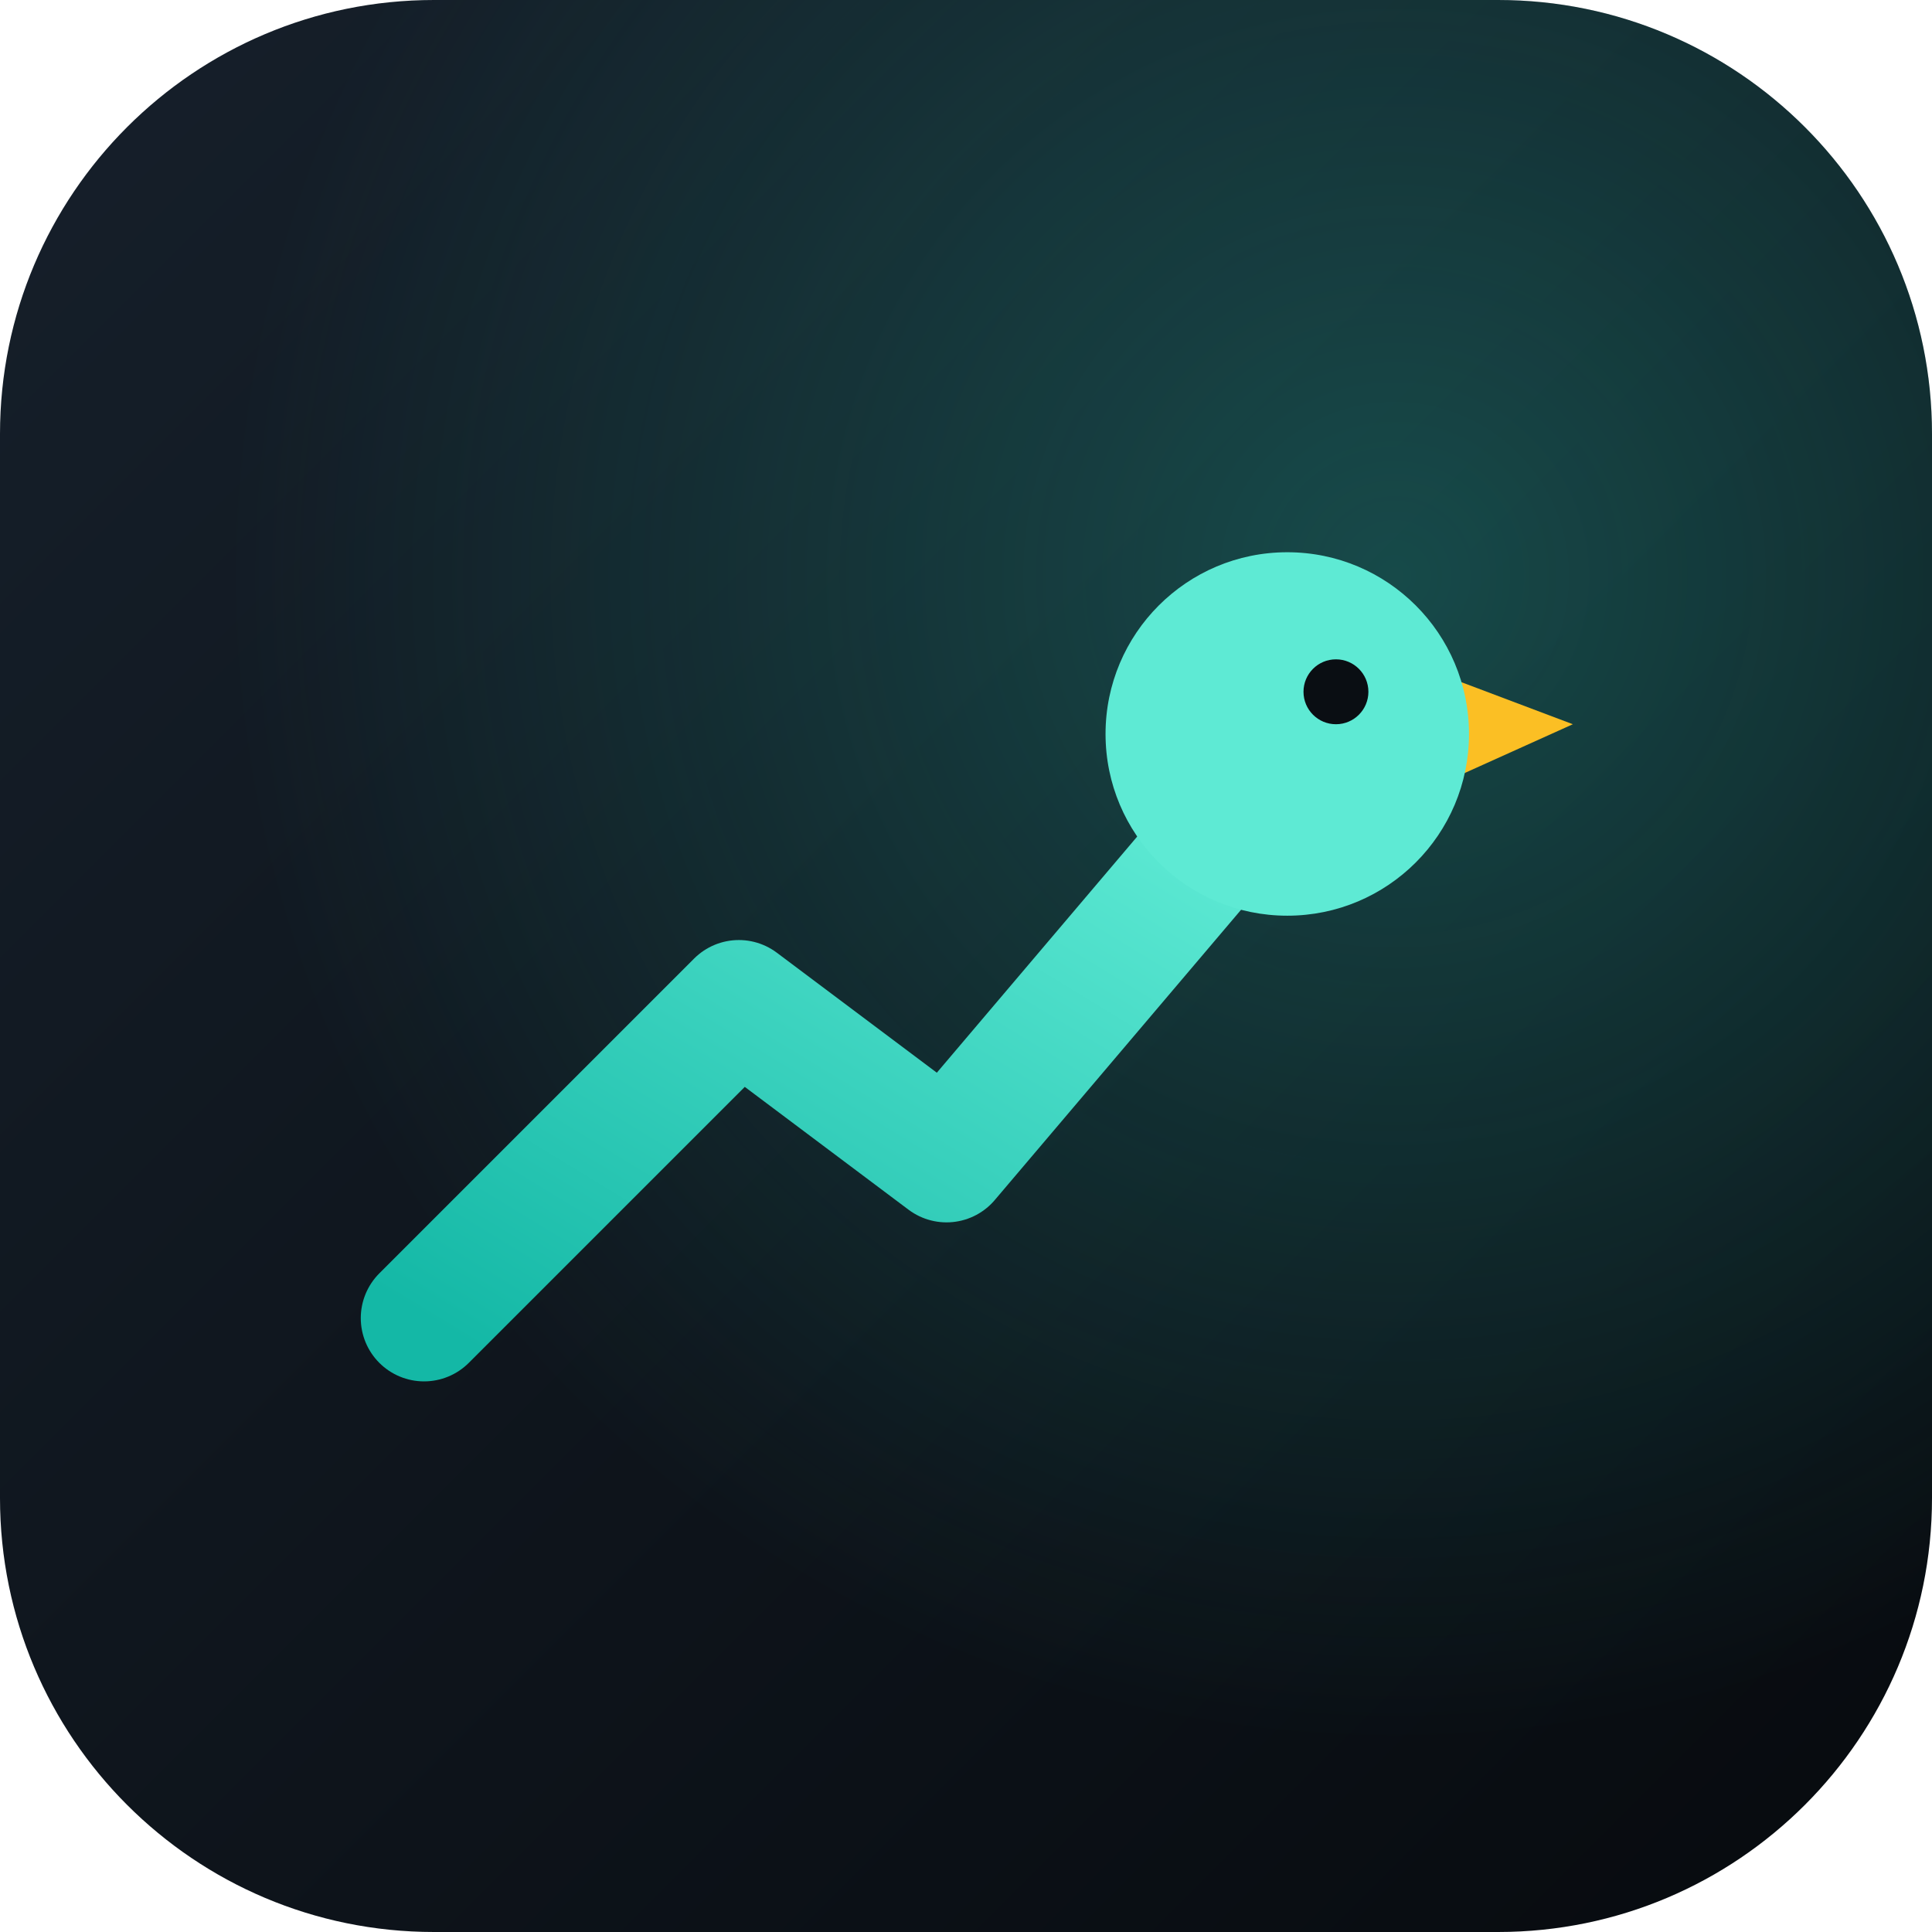
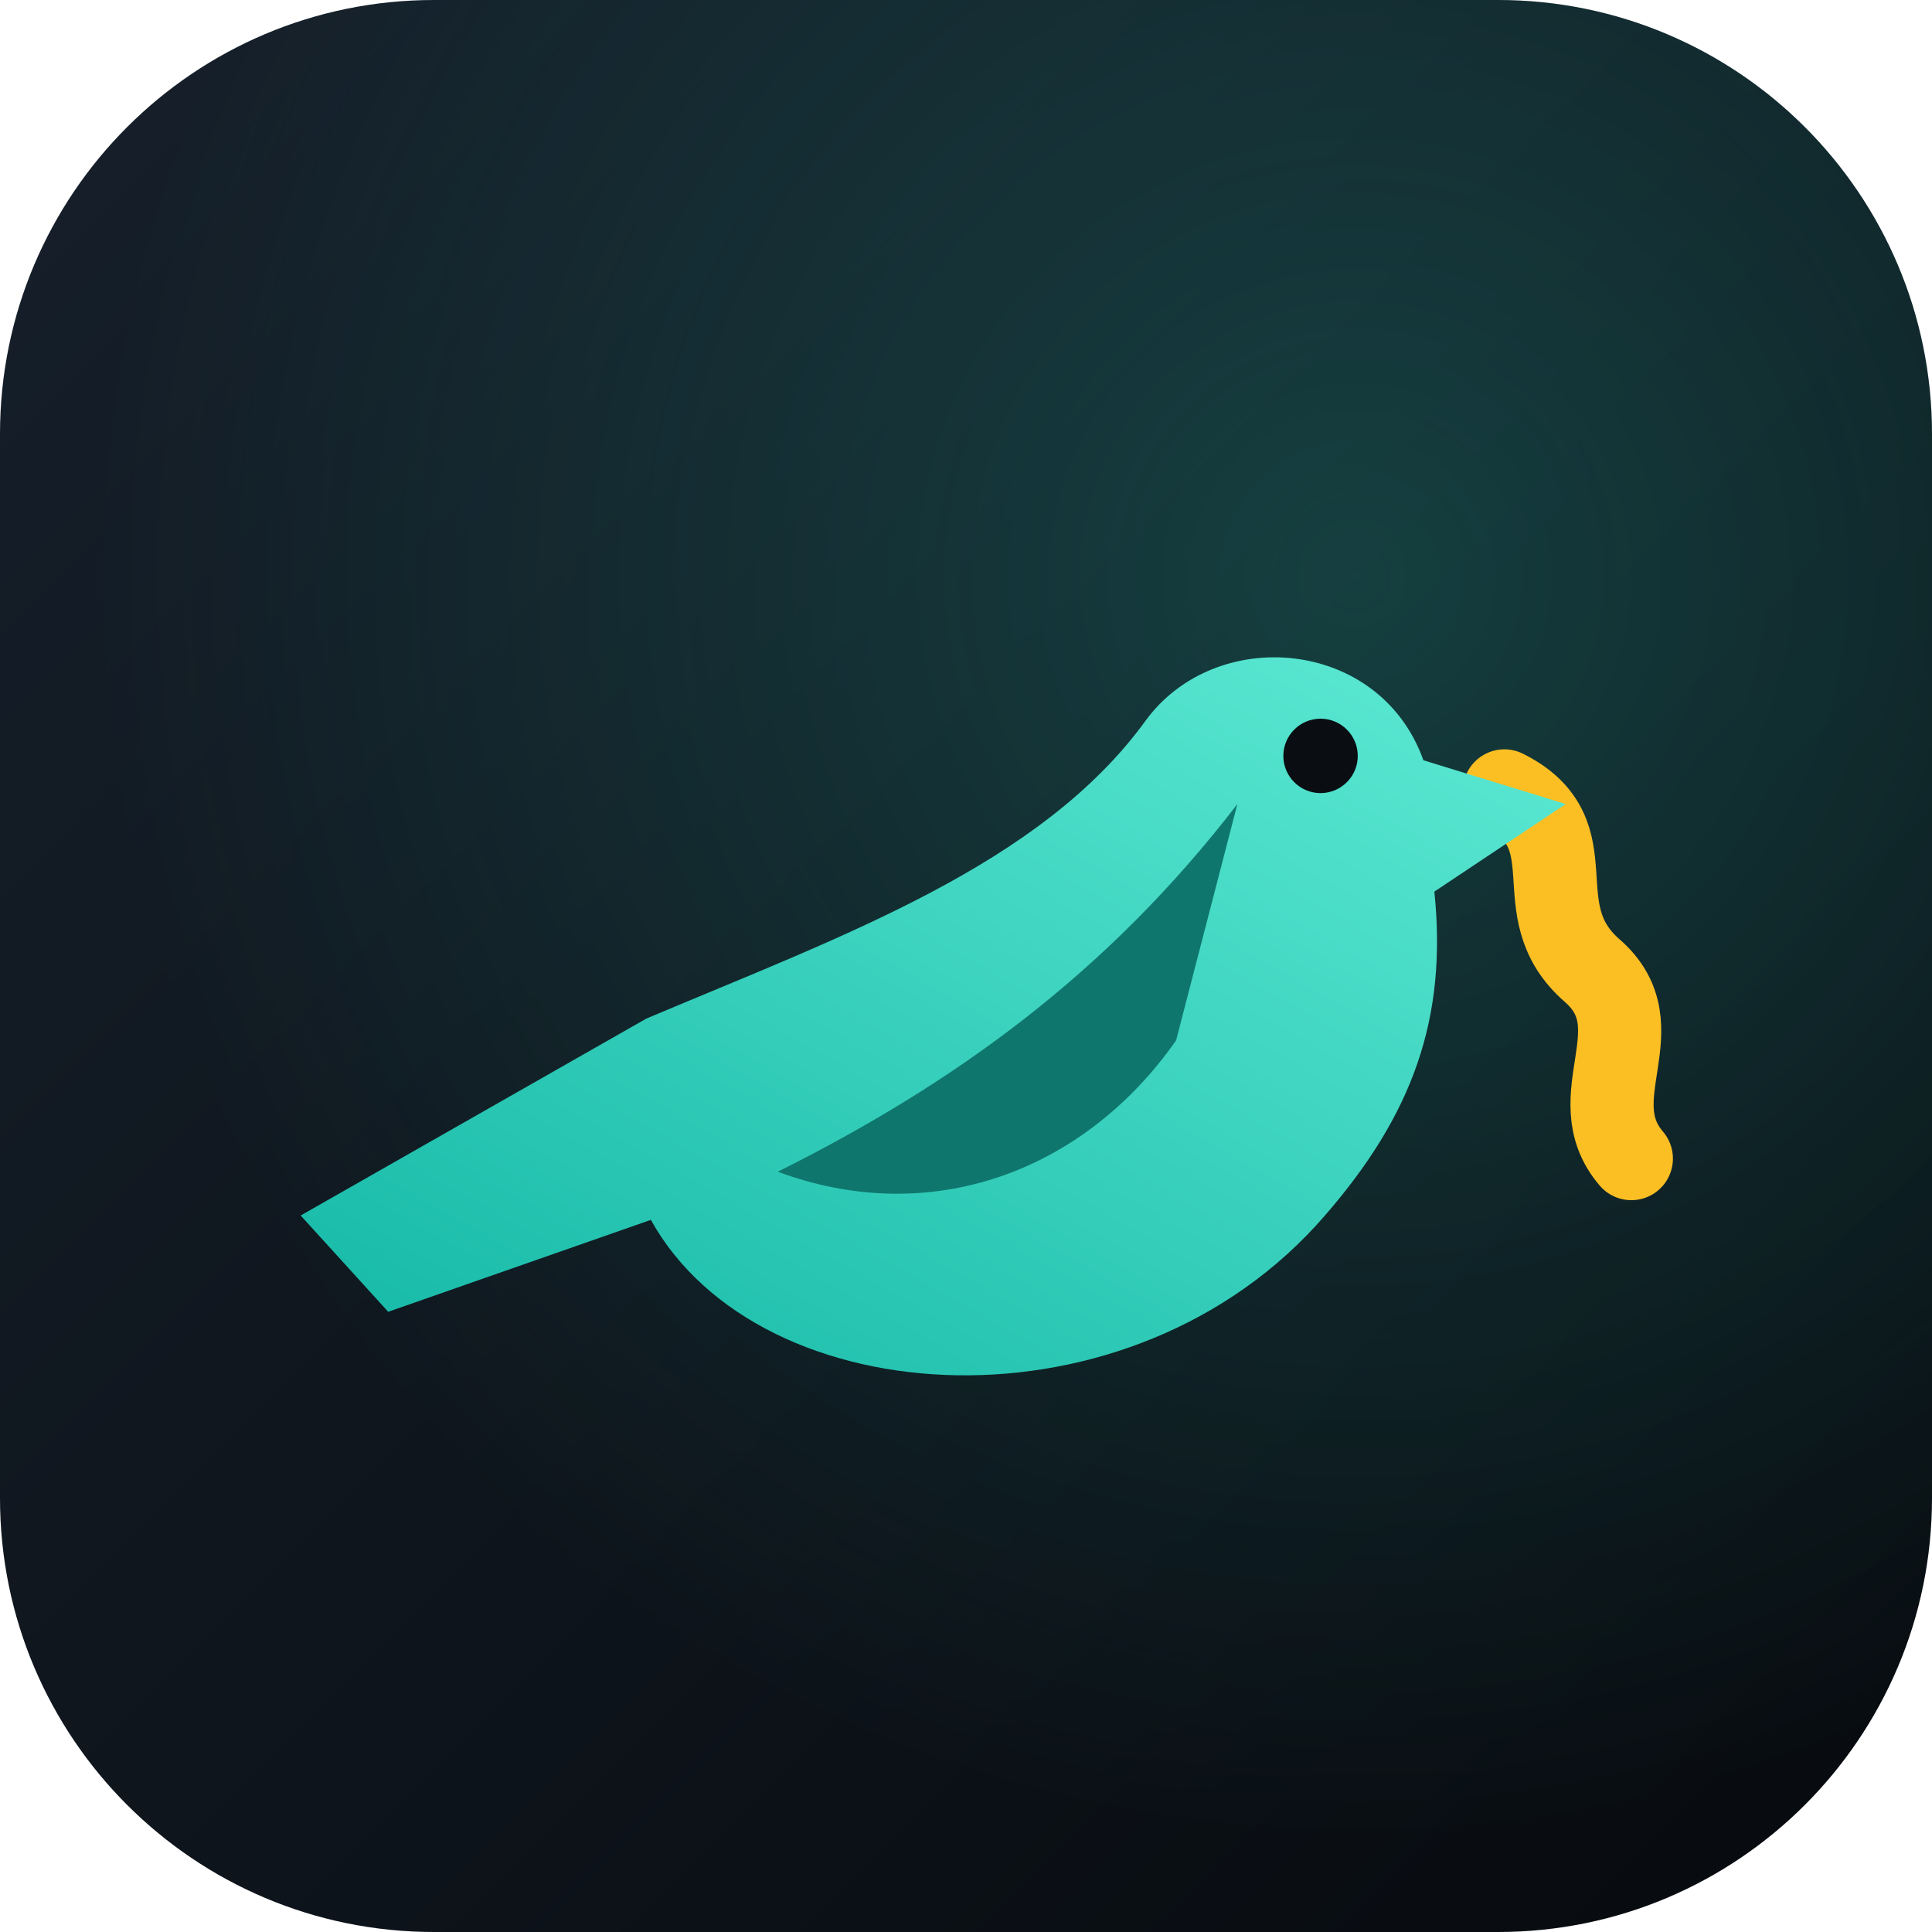
<svg xmlns="http://www.w3.org/2000/svg" viewBox="0 0 1024 1024">
  <clipPath id="r">
    <rect width="1024" height="1024" rx="230" />
  </clipPath>
  <g clip-path="url(#r)">
    <defs>
      <linearGradient id="bg" x1="0" y1="0" x2="1" y2="1">
        <stop offset="0" stop-color="#16202B" />
        <stop offset="1" stop-color="#070A0E" />
      </linearGradient>
-       <radialGradient id="glow" cx=".72" cy=".3" r=".6">
-         <stop offset="0" stop-color="#2DD4BF" stop-opacity=".28" />
+       <radialGradient id="glow" cx=".7" cy=".3" r=".65">
+         <stop offset="0" stop-color="#2DD4BF" stop-opacity=".22" />
        <stop offset="1" stop-color="#2DD4BF" stop-opacity="0" />
      </radialGradient>
      <linearGradient id="t" x1="0" y1="1" x2="1" y2="0">
        <stop offset="0" stop-color="#14B8A6" />
        <stop offset="1" stop-color="#5EEAD4" />
      </linearGradient>
    </defs>
    <rect width="1024" height="1024" fill="url(#bg)" />
    <rect width="1024" height="1024" fill="url(#glow)" />
-     <g transform="translate(512 512) scale(0.86) translate(-544 -525)">
-       <path d="M210 742 L404 548 L532 644 L700 446" fill="none" stroke="url(#t)" stroke-width="78" stroke-linecap="round" stroke-linejoin="round" />
-       <g transform="translate(742 382)">
-         <path d="M70 -46 L176 -6 L74 40 Z" fill="#FBBF24" />
-         <circle r="112" fill="#5EEAD4" />
-         <circle cx="30" cy="-26" r="20" fill="#0A0E13" />
-       </g>
+     <g transform="translate(512 512) scale(1.16) translate(-526 -446)">
+       <path d="M772 366 C812 386 780 420 812 448 C842 474 806 506 830 534" fill="none" stroke="#FBBF24" stroke-width="38" stroke-linecap="round" />
+       <path d="M800 372 L735 352 C715 296 640 290 608 334 C560 400 470 432 380 470 L222 560 L262 604 L382 562 C432 652 602 662 690 560 C730 514 746 470 740 412 Z" fill="url(#t)" />
+       <path d="M440 540 C520 500 590 450 650 372 L622 480 C580 540 510 566 440 540 Z" fill="#0F766E" />
+       <circle cx="688" cy="350" r="17" fill="#0A0E13" />
    </g>
  </g>
</svg>
